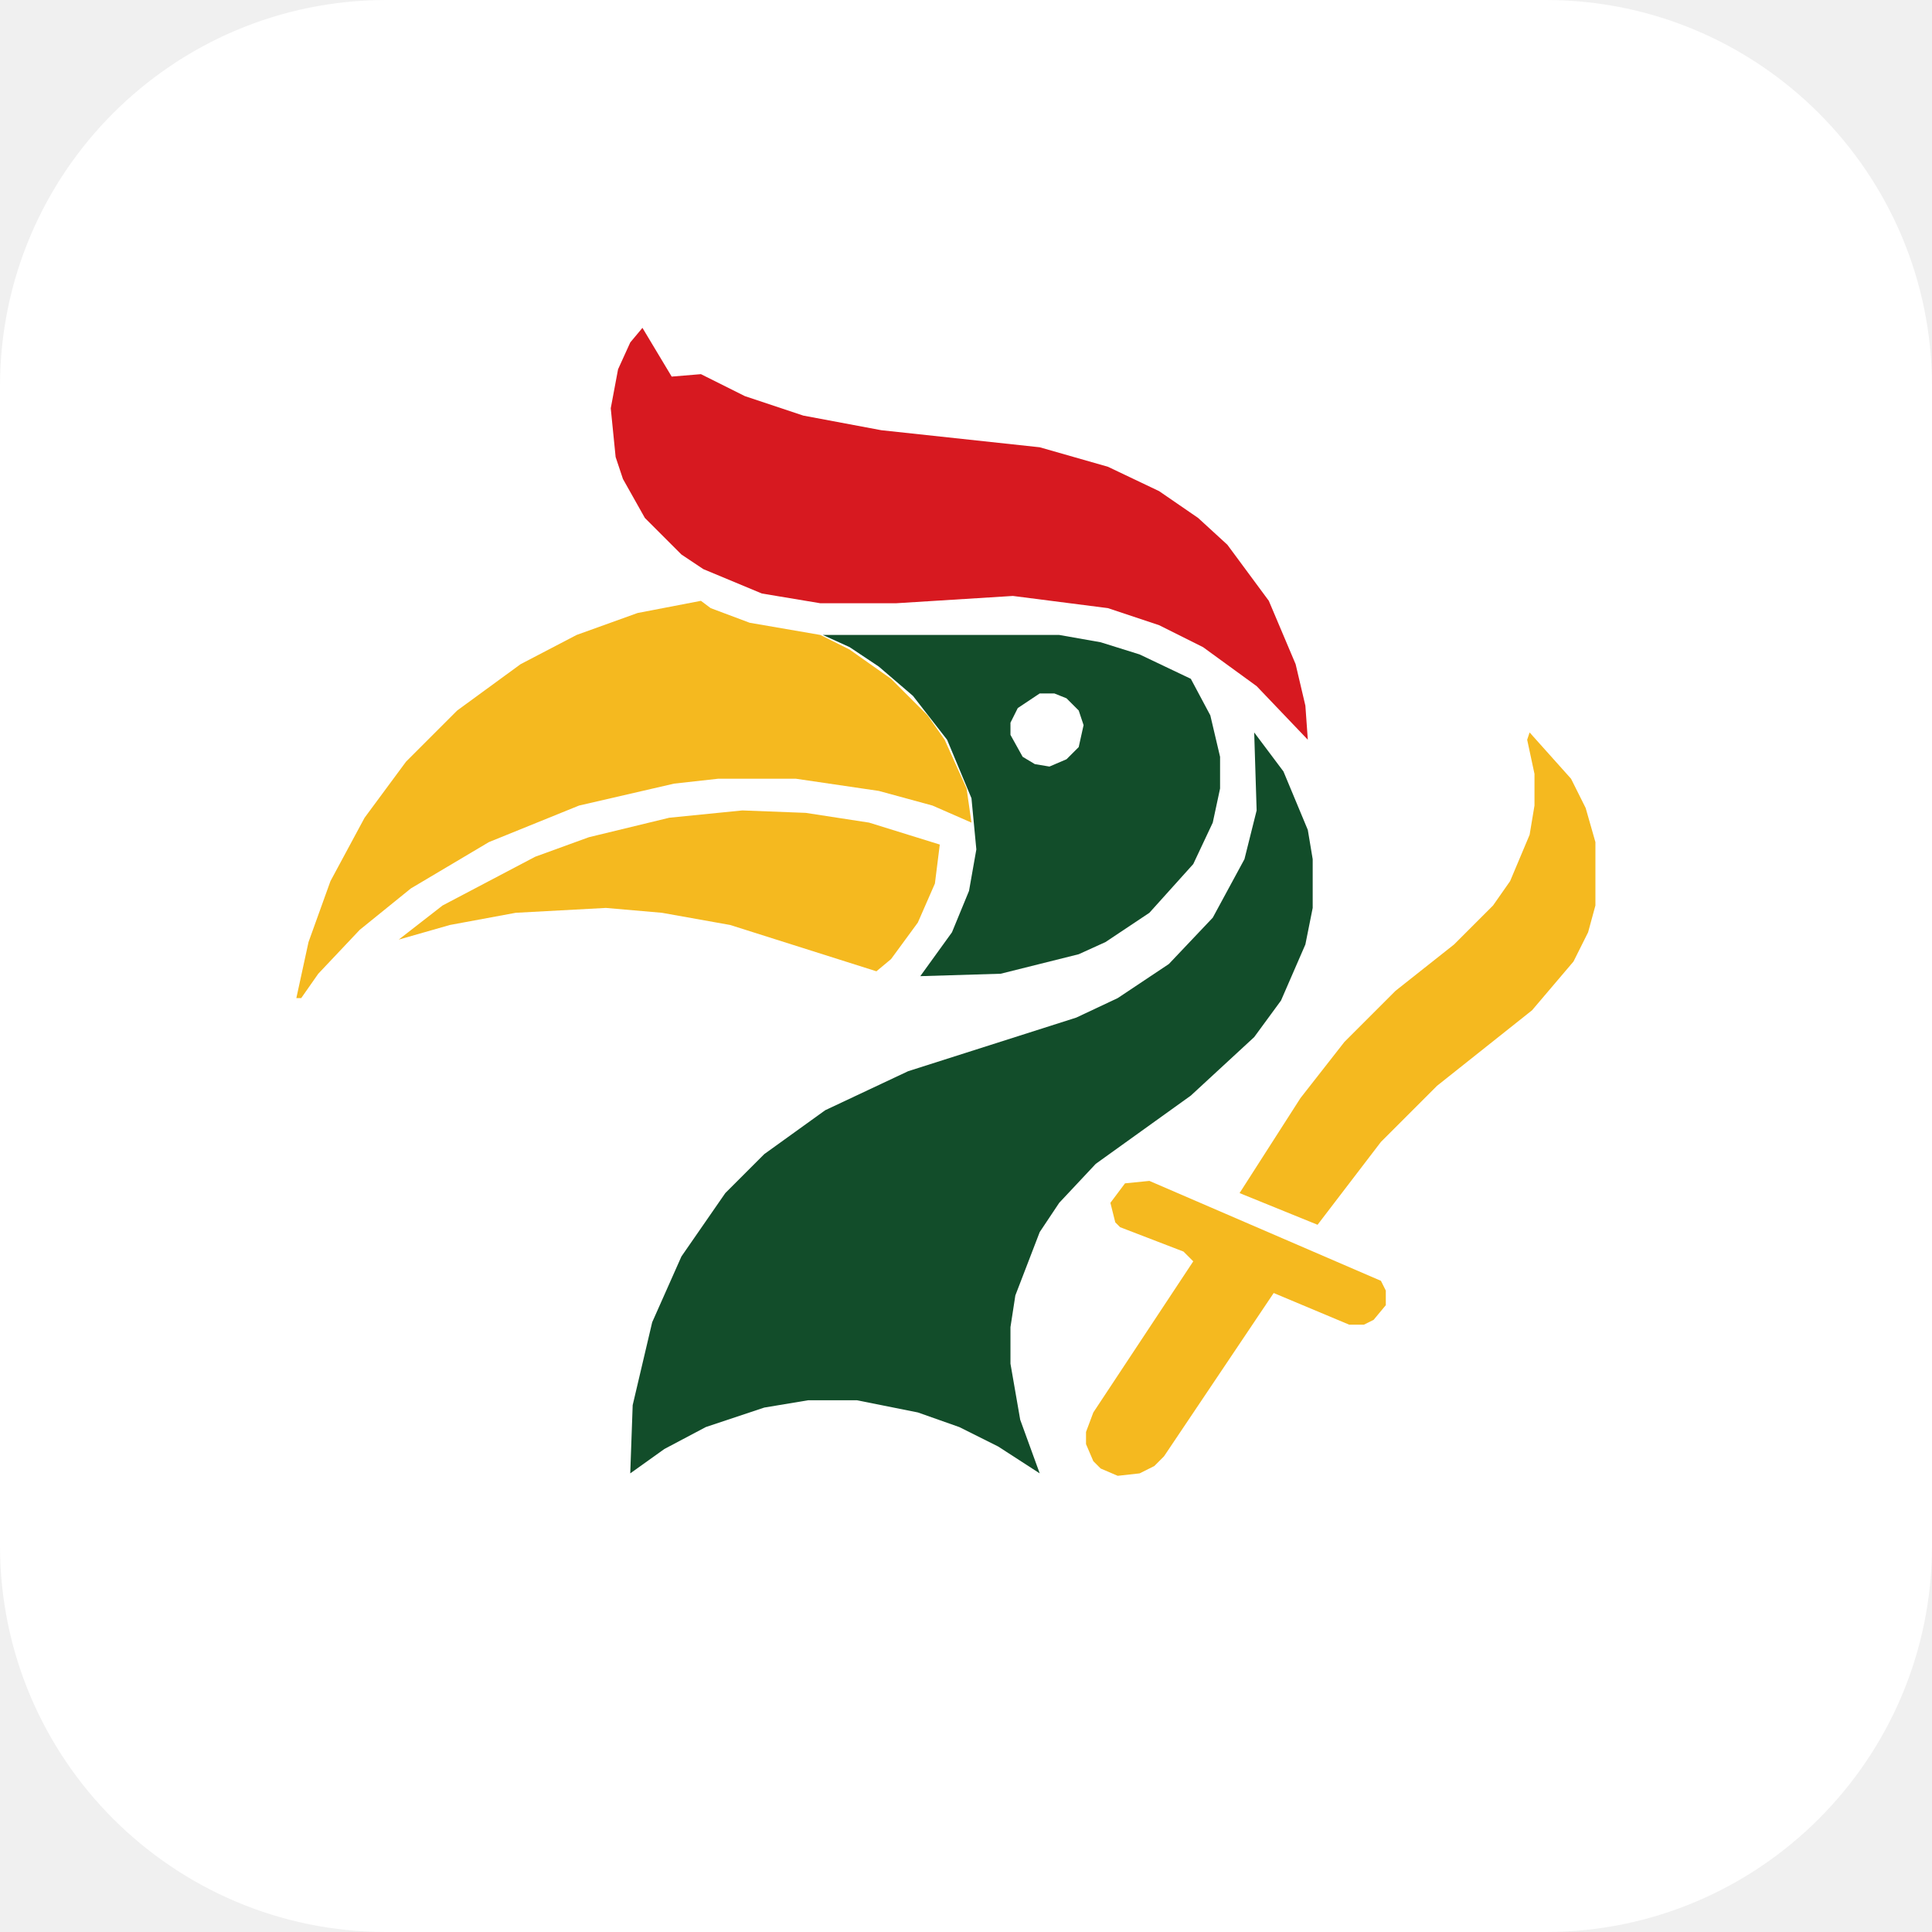
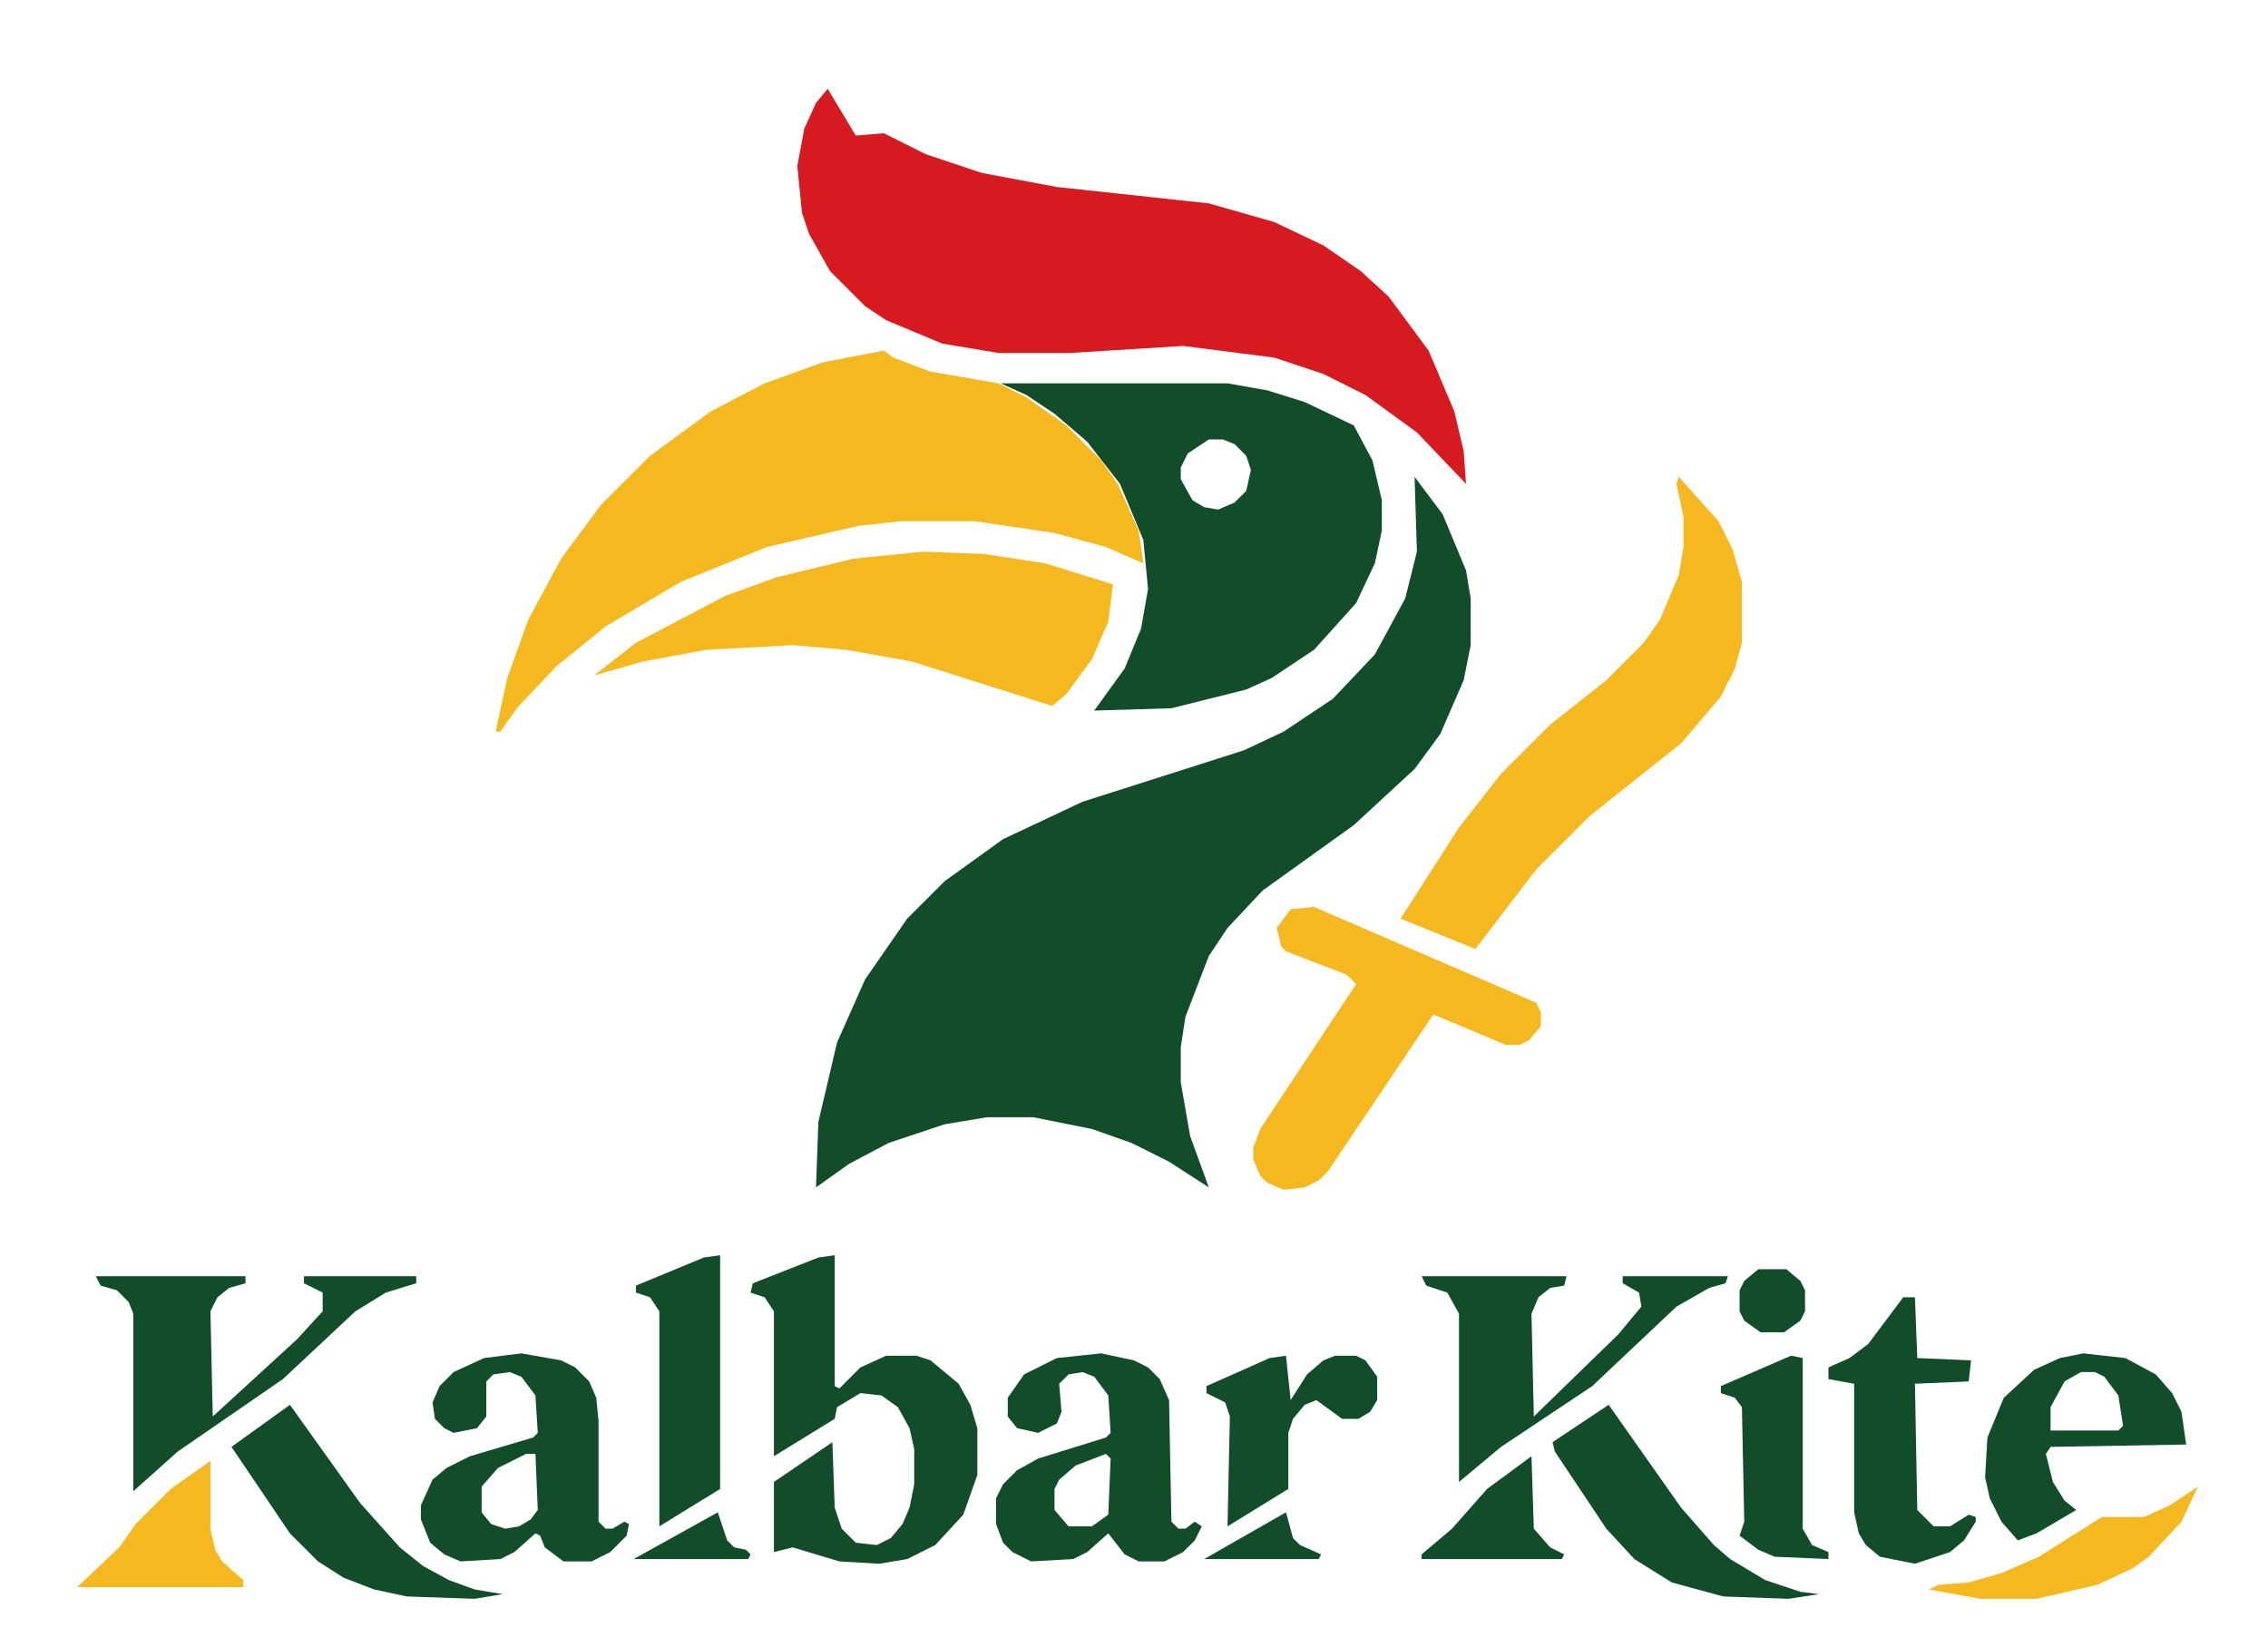
- <svg xmlns="http://www.w3.org/2000/svg" viewBox="0 0 650 650">
-   <rect width="650" height="650" rx="130" fill="#FFFFFF" />
-   <g transform="translate(317 303) scale(0.82) translate(-317 -303) translate(-300 -220)">
-     <path fill="#124D2A" fill-rule="evenodd" d="M 745,454 746,486 741,506 728,530 710,549 689,563 672,571 603,593 569,609 544,627 528,643 510,669 498,696 490,730 489,758 503,748 520,739 544,731 562,728 582,728 607,733 624,739 640,747 657,758 649,736 645,713 645,698 647,685 657,659 665,647 680,631 719,603 745,579 756,564 766,541 769,526 769,506 767,494 757,470 757,470 Z M 568,414 579,419 591,427 605,439 619,457 629,481 631,502 628,519 621,536 608,554 641,553 673,545 684,540 702,528 720,508 728,491 731,477 731,464 727,447 719,432 698,422 682,417 665,414 Z M 657,438 663,438 668,440 673,445 675,451 673,460 668,465 661,468 655,467 650,464 645,455 645,450 648,444 Z" />
-     <path fill="#F5B91F" fill-rule="evenodd" d="M 797,679 702,638 692,639 686,647 688,655 690,657 716,667 720,671 679,733 676,741 676,746 679,753 682,756 689,759 698,758 704,755 708,751 753,684 784,697 790,697 794,695 799,689 799,683 Z M 616,500 587,491 561,487 535,486 505,489 472,497 450,505 412,525 394,539 415,533 442,528 479,526 502,528 530,533 590,552 596,547 607,532 614,516 Z M 858,454 857,457 860,471 860,484 858,496 850,515 843,525 827,541 803,560 782,581 764,604 739,643 771,656 797,622 820,599 859,568 876,548 882,536 885,525 885,499 881,485 875,473 Z M 627,477 618,457 611,447 596,432 579,420 567,414 538,409 522,403 518,400 492,405 467,414 444,426 418,445 397,466 380,489 366,515 357,540 352,563 354,563 361,553 378,535 399,518 431,499 468,484 507,475 525,473 557,473 591,478 613,484 629,491 Z" />
-     <path fill="#D71920" fill-rule="evenodd" d="M 489,294 484,305 481,321 483,341 486,350 495,366 510,381 519,387 543,397 567,401 598,401 646,398 685,403 706,410 724,419 746,435 767,457 766,443 762,426 751,400 734,377 722,366 706,355 685,345 657,337 592,330 560,324 536,316 518,307 506,308 494,288 Z" />
-   </g>
+ <svg xmlns="http://www.w3.org/2000/svg" viewBox="140 250 970 700">
+   <rect width="1254" height="1254" fill="#FFFFFF" />
+   <path fill="#124D2A" fill-rule="evenodd" d="M 705,915 696,911 693,908 690,897 655,917 704,917 Z M 461,915 459,913 454,912 451,909 447,897 411,917 460,917 Z M 795,873 776,887 761,904 748,915 748,917 808,917 809,915 803,912 796,904 Z M 804,867 805,871 827,904 839,917 855,927 877,933 905,934 918,932 910,931 895,926 880,917 873,911 859,895 828,851 Z M 239,869 264,906 276,918 287,925 300,930 314,933 343,934 355,932 343,930 332,926 321,920 311,912 294,893 264,851 Z M 906,830 876,843 876,846 882,848 885,852 886,901 884,907 892,913 899,916 922,917 922,914 915,911 911,904 911,831 Z M 724,832 720,830 711,830 706,832 699,838 692,849 690,830 683,831 656,843 656,846 664,850 666,856 665,903 691,887 691,863 693,857 698,851 703,849 714,857 721,857 726,854 729,849 729,839 Z M 1062,838 1049,831 1031,829 1021,831 1010,836 997,848 990,865 989,882 991,891 996,901 1003,909 1011,906 1028,896 1023,892 1018,884 1015,872 1017,869 1075,868 1073,854 1069,846 Z M 1023,841 1030,837 1036,837 1040,839 1046,847 1048,860 1046,862 1017,862 1017,852 Z M 578,838 571,848 571,856 575,861 584,863 592,859 594,854 593,842 597,838 603,837 608,839 614,847 615,863 613,865 584,874 575,879 569,885 566,891 566,902 569,910 573,914 581,918 599,917 605,914 614,906 621,915 627,918 638,918 646,914 651,909 654,903 651,901 647,904 644,904 641,901 640,849 636,840 631,835 625,832 611,829 592,831 Z M 613,872 615,874 614,898 607,903 597,903 591,896 591,887 593,883 600,877 Z M 334,837 328,843 325,850 326,857 330,861 334,863 344,861 348,856 348,841 351,838 358,837 363,839 369,847 370,863 368,865 341,873 331,878 325,883 320,894 320,900 324,910 330,915 337,918 354,917 360,914 369,906 371,907 373,912 381,918 393,918 401,914 408,907 409,902 407,901 402,904 399,904 396,901 396,858 395,848 392,841 386,835 380,832 363,829 347,831 Z M 369,872 370,896 367,900 362,903 356,904 350,902 346,897 346,886 353,878 365,872 Z M 954,805 939,825 931,831 922,835 922,840 933,842 933,897 935,906 938,911 944,916 959,919 974,914 980,909 985,901 985,899 982,898 974,903 967,903 960,896 959,842 982,841 983,832 960,831 959,805 Z M 764,884 782,869 821,843 857,809 871,801 878,799 879,796 834,796 834,799 841,803 842,809 832,821 796,856 795,812 798,805 803,801 809,800 810,796 748,796 750,800 759,803 764,812 Z M 197,888 216,871 261,840 292,811 305,803 318,799 318,796 270,796 270,799 278,803 278,811 267,823 231,856 230,811 233,805 238,801 245,799 245,796 181,796 183,800 190,802 195,807 197,812 Z M 892,793 886,798 884,802 884,811 886,815 893,820 903,820 910,815 912,811 912,802 910,798 904,793 Z M 462,799 461,803 467,805 471,811 471,873 497,857 498,852 508,846 517,847 524,852 529,861 531,870 531,885 529,895 526,902 521,908 515,911 506,910 500,904 497,895 496,867 471,884 471,914 479,912 499,918 516,919 528,917 540,911 552,898 558,881 558,861 555,851 550,842 538,832 532,830 519,830 508,835 499,844 497,843 497,787 490,788 Z M 448,787 441,788 412,800 412,803 418,805 422,811 422,903 448,887 Z M 745,454 746,486 741,506 728,530 710,549 689,563 672,571 603,593 569,609 544,627 528,643 510,669 498,696 490,730 489,758 503,748 520,739 544,731 562,728 582,728 607,733 624,739 640,747 657,758 649,736 645,713 645,698 647,685 657,659 665,647 680,631 719,603 745,579 756,564 766,541 769,526 769,506 767,494 757,470 757,470 Z M 568,414 579,419 591,427 605,439 619,457 629,481 631,502 628,519 621,536 608,554 641,553 673,545 684,540 702,528 720,508 728,491 731,477 731,464 727,447 719,432 698,422 682,417 665,414 Z M 657,438 663,438 668,440 673,445 675,451 673,460 668,465 661,468 655,467 650,464 645,455 645,450 648,444 Z" />
+   <path fill="#F5B91F" fill-rule="evenodd" d="M 1080,886 1068,894 1057,899 1039,899 1012,916 996,923 982,927 969,928 965,930 987,934 1011,934 1037,928 1052,921 1059,916 1073,901 Z M 230,875 213,887 198,902 191,912 173,929 244,929 244,926 235,918 232,913 230,904 Z M 797,679 702,638 692,639 686,647 688,655 690,657 716,667 720,671 679,733 676,741 676,746 679,753 682,756 689,759 698,758 704,755 708,751 753,684 784,697 790,697 794,695 799,689 799,683 Z M 616,500 587,491 561,487 535,486 505,489 472,497 450,505 412,525 394,539 415,533 442,528 479,526 502,528 530,533 590,552 596,547 607,532 614,516 Z M 858,454 857,457 860,471 860,484 858,496 850,515 843,525 827,541 803,560 782,581 764,604 739,643 771,656 797,622 820,599 859,568 876,548 882,536 885,525 885,499 881,485 875,473 Z M 627,477 618,457 611,447 596,432 579,420 567,414 538,409 522,403 518,400 492,405 467,414 444,426 418,445 397,466 380,489 366,515 357,540 352,563 354,563 361,553 378,535 399,518 431,499 468,484 507,475 525,473 557,473 591,478 613,484 629,491 Z" />
+   <path fill="#D71920" fill-rule="evenodd" d="M 489,294 484,305 481,321 483,341 486,350 495,366 510,381 519,387 543,397 567,401 598,401 646,398 685,403 706,410 724,419 746,435 767,457 766,443 762,426 751,400 734,377 722,366 706,355 685,345 657,337 592,330 560,324 536,316 518,307 506,308 494,288 Z" />
</svg>
